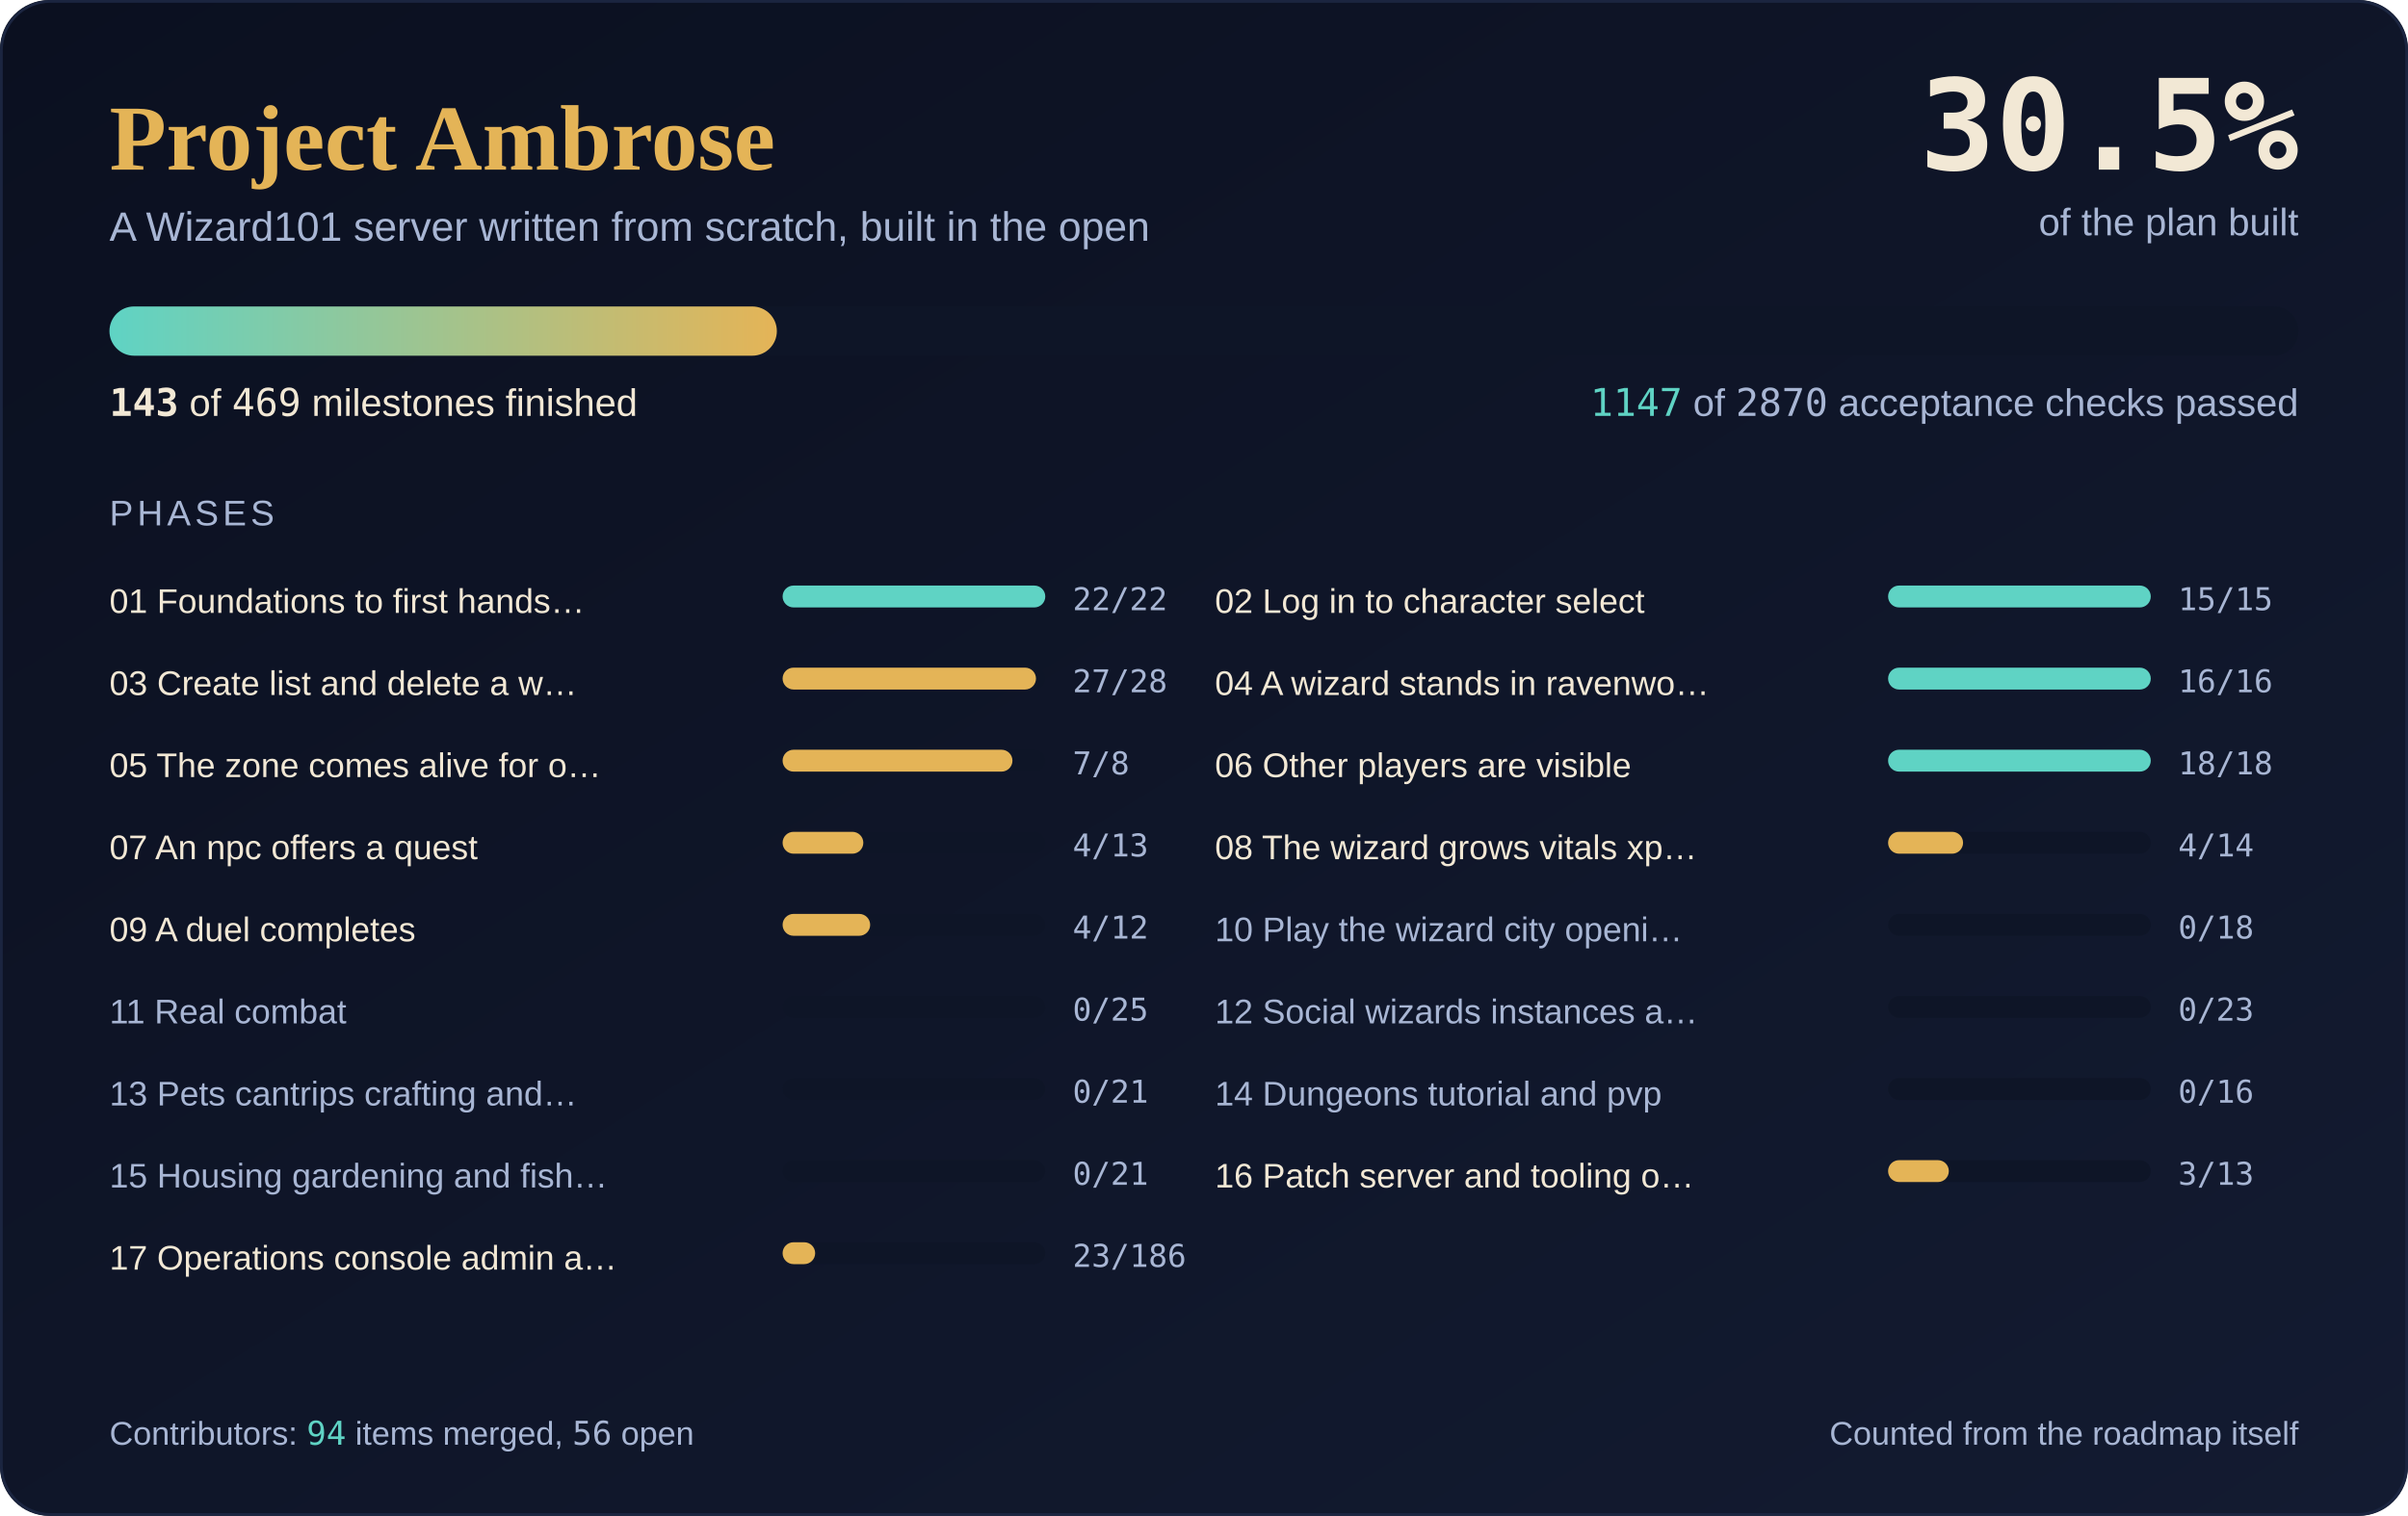
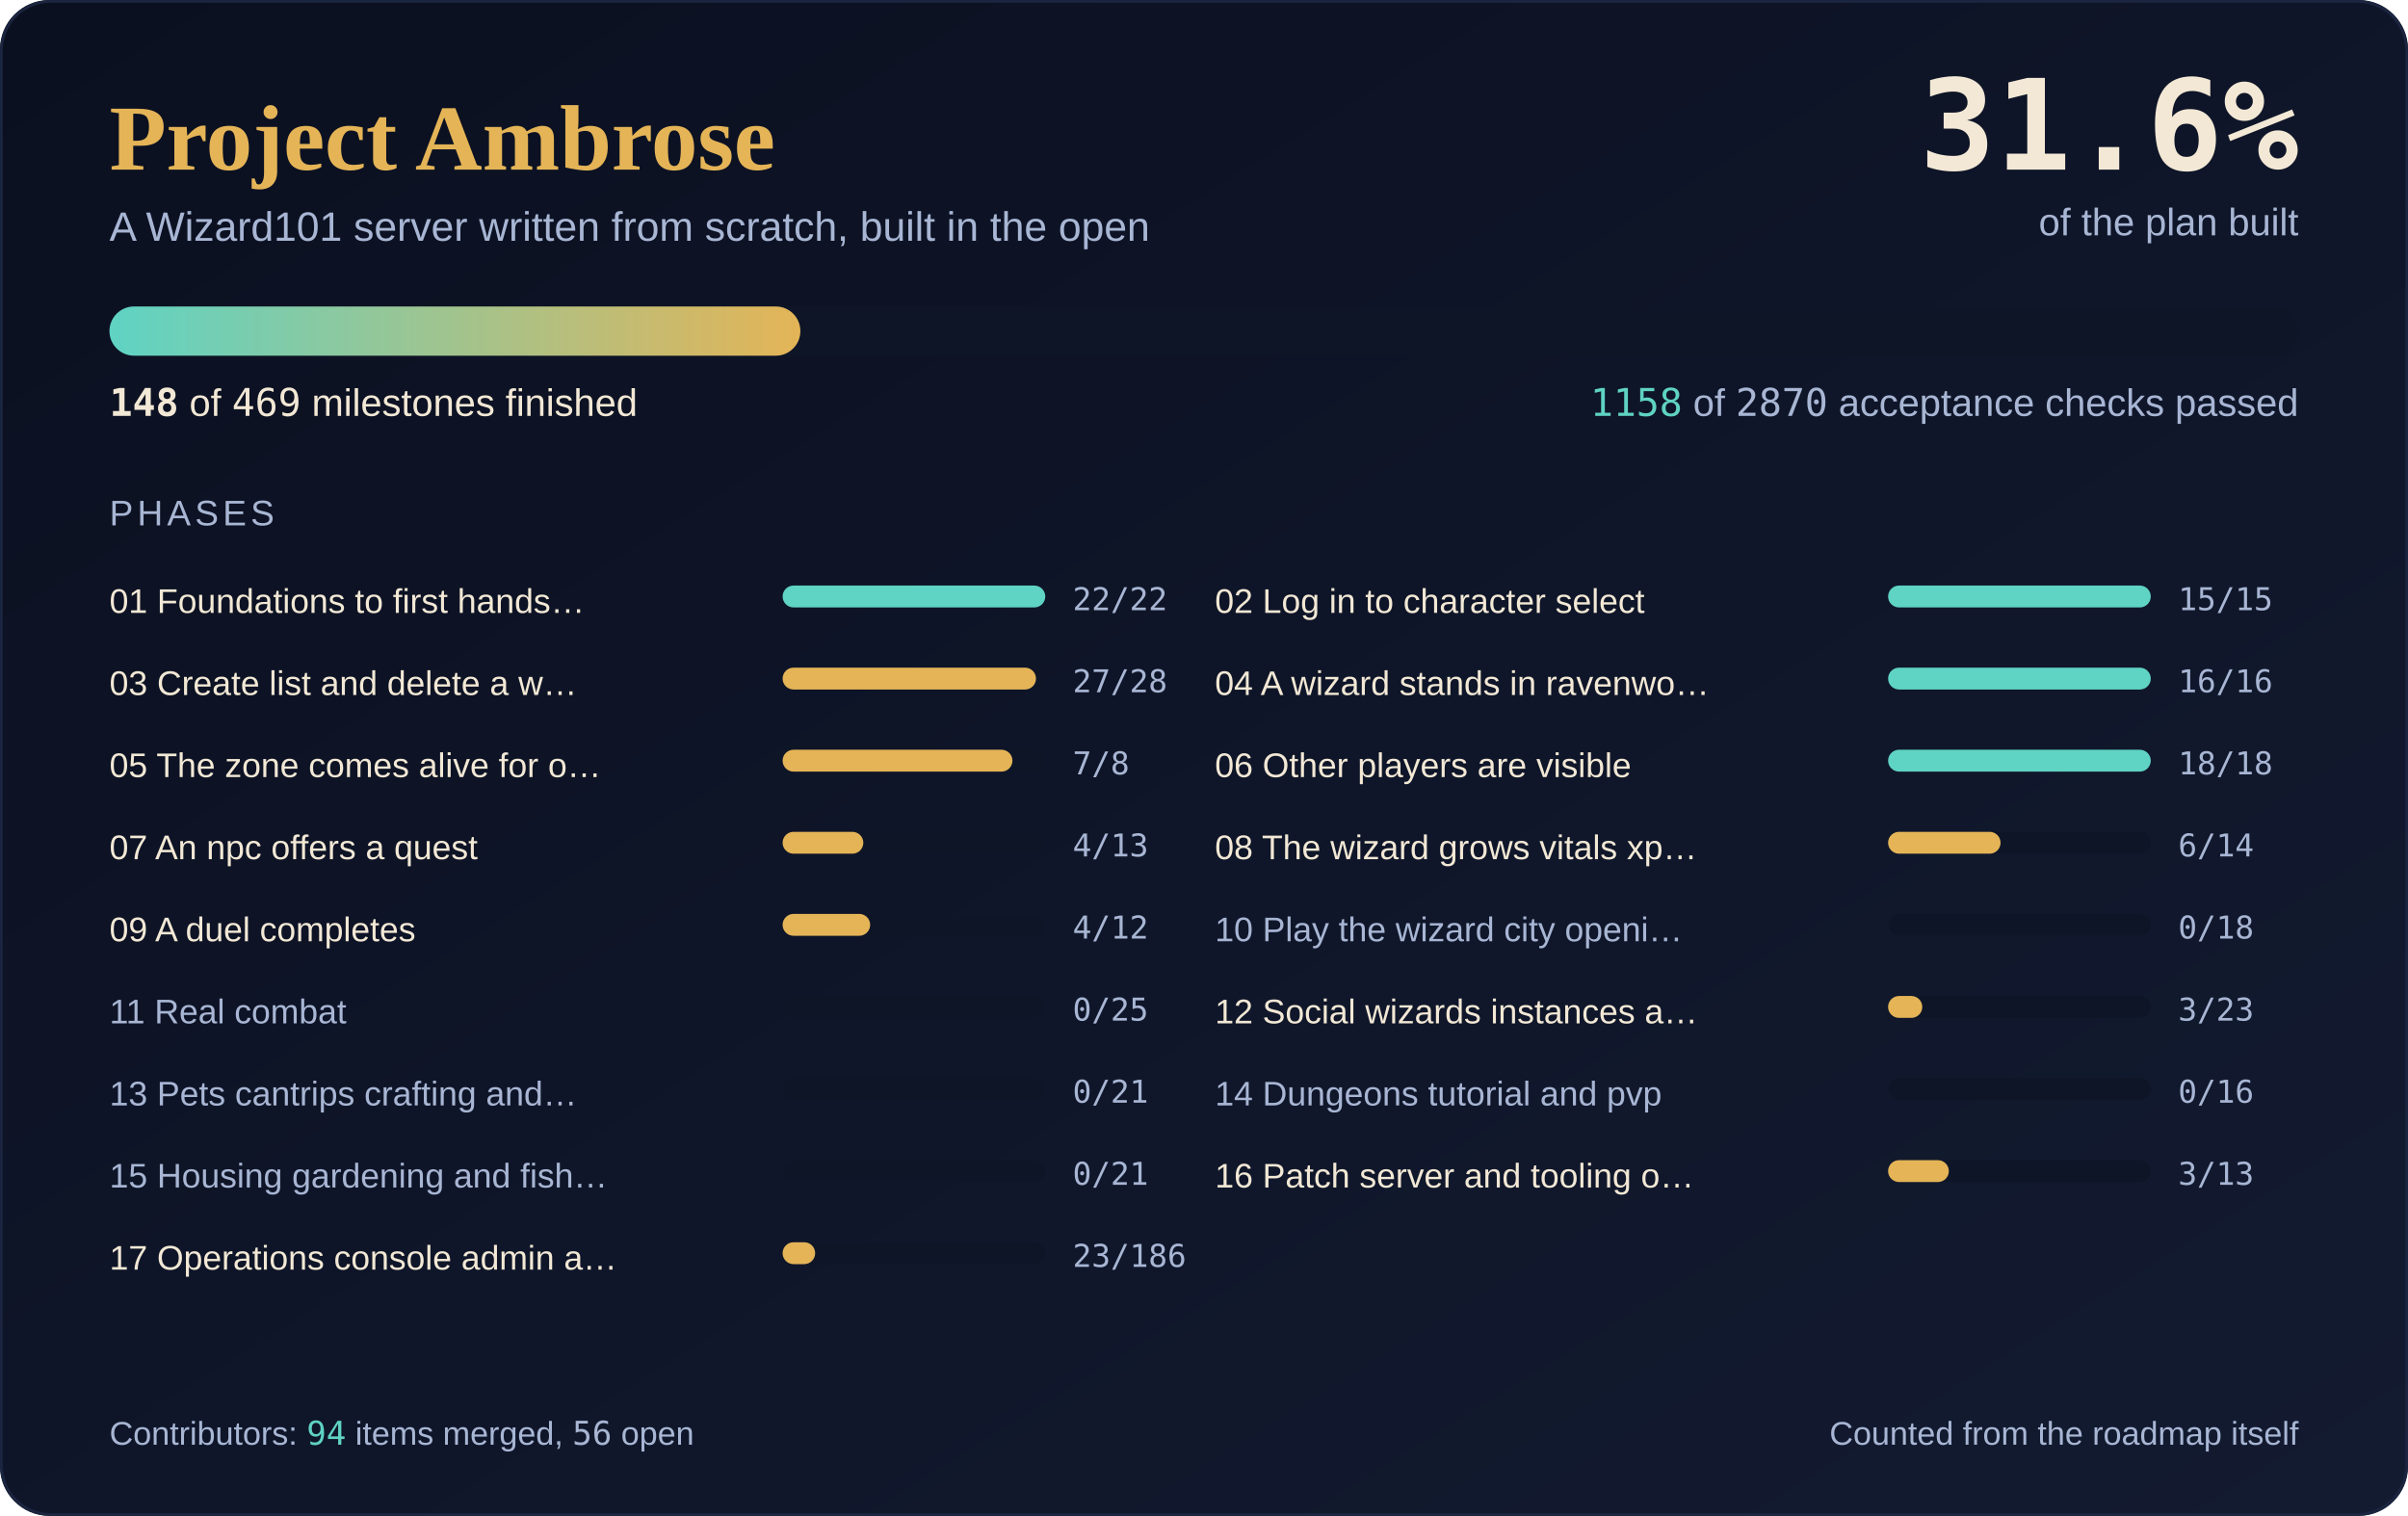
- <svg xmlns="http://www.w3.org/2000/svg" width="880" height="554" viewBox="0 0 880 554" role="img" aria-label="Project Ambrose progress: 143 of 469 milestones complete, 30.5 percent">
+ <svg xmlns="http://www.w3.org/2000/svg" width="880" height="554" viewBox="0 0 880 554" role="img" aria-label="Project Ambrose progress: 148 of 469 milestones complete, 31.6 percent">
  <defs>
    <linearGradient id="sky" x1="0" y1="0" x2="1" y2="1">
      <stop offset="0" stop-color="#0B1020" />
      <stop offset="1" stop-color="#131B31" />
    </linearGradient>
    <linearGradient id="fill" x1="0" y1="0" x2="1" y2="0">
      <stop offset="0" stop-color="#5FD3C4" />
      <stop offset="1" stop-color="#E4B457" />
    </linearGradient>
  </defs>
  <rect width="880" height="554" rx="18" fill="url(#sky)" />
  <rect x="0.5" y="0.5" width="879" height="553" rx="18" fill="none" stroke="#1B2540" />
  <text x="40" y="62" font-family="'Cormorant Garamond', Georgia, 'Times New Roman', serif" font-size="34" font-weight="600" fill="#E4B457">Project Ambrose</text>
  <text x="40" y="88" font-family="Karla, 'Segoe UI', 'Helvetica Neue', Arial, sans-serif" font-size="15" fill="#A8B6D4">A Wizard101 server written from scratch, built in the open</text>
-   <text x="840" y="62" text-anchor="end" font-family="'JetBrains Mono', Consolas, 'DejaVu Sans Mono', monospace" font-size="46" font-weight="700" fill="#F2E8D5">30.5%</text>
+   <text x="840" y="62" text-anchor="end" font-family="'JetBrains Mono', Consolas, 'DejaVu Sans Mono', monospace" font-size="46" font-weight="700" fill="#F2E8D5">31.6%</text>
  <text x="840" y="86" text-anchor="end" font-family="Karla, 'Segoe UI', 'Helvetica Neue', Arial, sans-serif" font-size="14" fill="#A8B6D4">of the plan built</text>
  <rect x="40" y="112" width="800" height="18" rx="9.0" fill="#0E1527" />
-   <rect x="40" y="112" width="243.9" height="18" rx="9.0" fill="url(#fill)" />
+   <rect x="40" y="112" width="252.5" height="18" rx="9.0" fill="url(#fill)" />
  <text x="40" y="152" font-family="Karla, 'Segoe UI', 'Helvetica Neue', Arial, sans-serif" font-size="14" fill="#F2E8D5">
-     <tspan font-family="'JetBrains Mono', Consolas, 'DejaVu Sans Mono', monospace" font-weight="700">143</tspan> of <tspan font-family="'JetBrains Mono', Consolas, 'DejaVu Sans Mono', monospace">469</tspan> milestones finished</text>
+     <tspan font-family="'JetBrains Mono', Consolas, 'DejaVu Sans Mono', monospace" font-weight="700">148</tspan> of <tspan font-family="'JetBrains Mono', Consolas, 'DejaVu Sans Mono', monospace">469</tspan> milestones finished</text>
  <text x="840" y="152" text-anchor="end" font-family="Karla, 'Segoe UI', 'Helvetica Neue', Arial, sans-serif" font-size="14" fill="#A8B6D4">
-     <tspan font-family="'JetBrains Mono', Consolas, 'DejaVu Sans Mono', monospace" fill="#5FD3C4">1147</tspan> of <tspan font-family="'JetBrains Mono', Consolas, 'DejaVu Sans Mono', monospace">2870</tspan> acceptance checks passed</text>
+     <tspan font-family="'JetBrains Mono', Consolas, 'DejaVu Sans Mono', monospace" fill="#5FD3C4">1158</tspan> of <tspan font-family="'JetBrains Mono', Consolas, 'DejaVu Sans Mono', monospace">2870</tspan> acceptance checks passed</text>
  <text x="40" y="192" font-family="Karla, 'Segoe UI', 'Helvetica Neue', Arial, sans-serif" font-size="13" fill="#A8B6D4" letter-spacing="1.5">PHASES</text>
  <text x="40" y="224" font-family="Karla, 'Segoe UI', 'Helvetica Neue', Arial, sans-serif" font-size="12.5" fill="#F2E8D5">01 Foundations to first hands…</text>
  <rect x="286" y="214" width="96" height="8" rx="4.0" fill="#0E1527" />
  <rect x="286" y="214" width="96.0" height="8" rx="4.0" fill="#5FD3C4" />
  <text x="392" y="223" font-family="'JetBrains Mono', Consolas, 'DejaVu Sans Mono', monospace" font-size="11.5" fill="#A8B6D4">22/22</text>
  <text x="444" y="224" font-family="Karla, 'Segoe UI', 'Helvetica Neue', Arial, sans-serif" font-size="12.5" fill="#F2E8D5">02 Log in to character select</text>
  <rect x="690" y="214" width="96" height="8" rx="4.0" fill="#0E1527" />
  <rect x="690" y="214" width="96.0" height="8" rx="4.0" fill="#5FD3C4" />
  <text x="796" y="223" font-family="'JetBrains Mono', Consolas, 'DejaVu Sans Mono', monospace" font-size="11.5" fill="#A8B6D4">15/15</text>
  <text x="40" y="254" font-family="Karla, 'Segoe UI', 'Helvetica Neue', Arial, sans-serif" font-size="12.5" fill="#F2E8D5">03 Create list and delete a w…</text>
  <rect x="286" y="244" width="96" height="8" rx="4.0" fill="#0E1527" />
  <rect x="286" y="244" width="92.6" height="8" rx="4.0" fill="#E4B457" />
  <text x="392" y="253" font-family="'JetBrains Mono', Consolas, 'DejaVu Sans Mono', monospace" font-size="11.5" fill="#A8B6D4">27/28</text>
  <text x="444" y="254" font-family="Karla, 'Segoe UI', 'Helvetica Neue', Arial, sans-serif" font-size="12.5" fill="#F2E8D5">04 A wizard stands in ravenwo…</text>
  <rect x="690" y="244" width="96" height="8" rx="4.0" fill="#0E1527" />
  <rect x="690" y="244" width="96.0" height="8" rx="4.0" fill="#5FD3C4" />
  <text x="796" y="253" font-family="'JetBrains Mono', Consolas, 'DejaVu Sans Mono', monospace" font-size="11.5" fill="#A8B6D4">16/16</text>
  <text x="40" y="284" font-family="Karla, 'Segoe UI', 'Helvetica Neue', Arial, sans-serif" font-size="12.5" fill="#F2E8D5">05 The zone comes alive for o…</text>
  <rect x="286" y="274" width="96" height="8" rx="4.0" fill="#0E1527" />
  <rect x="286" y="274" width="84.0" height="8" rx="4.0" fill="#E4B457" />
  <text x="392" y="283" font-family="'JetBrains Mono', Consolas, 'DejaVu Sans Mono', monospace" font-size="11.5" fill="#A8B6D4">7/8</text>
  <text x="444" y="284" font-family="Karla, 'Segoe UI', 'Helvetica Neue', Arial, sans-serif" font-size="12.5" fill="#F2E8D5">06 Other players are visible</text>
  <rect x="690" y="274" width="96" height="8" rx="4.0" fill="#0E1527" />
  <rect x="690" y="274" width="96.0" height="8" rx="4.0" fill="#5FD3C4" />
  <text x="796" y="283" font-family="'JetBrains Mono', Consolas, 'DejaVu Sans Mono', monospace" font-size="11.5" fill="#A8B6D4">18/18</text>
  <text x="40" y="314" font-family="Karla, 'Segoe UI', 'Helvetica Neue', Arial, sans-serif" font-size="12.5" fill="#F2E8D5">07 An npc offers a quest</text>
  <rect x="286" y="304" width="96" height="8" rx="4.0" fill="#0E1527" />
  <rect x="286" y="304" width="29.5" height="8" rx="4.0" fill="#E4B457" />
  <text x="392" y="313" font-family="'JetBrains Mono', Consolas, 'DejaVu Sans Mono', monospace" font-size="11.5" fill="#A8B6D4">4/13</text>
  <text x="444" y="314" font-family="Karla, 'Segoe UI', 'Helvetica Neue', Arial, sans-serif" font-size="12.5" fill="#F2E8D5">08 The wizard grows vitals xp…</text>
  <rect x="690" y="304" width="96" height="8" rx="4.0" fill="#0E1527" />
-   <rect x="690" y="304" width="27.4" height="8" rx="4.0" fill="#E4B457" />
-   <text x="796" y="313" font-family="'JetBrains Mono', Consolas, 'DejaVu Sans Mono', monospace" font-size="11.5" fill="#A8B6D4">4/14</text>
+   <rect x="690" y="304" width="41.1" height="8" rx="4.0" fill="#E4B457" />
+   <text x="796" y="313" font-family="'JetBrains Mono', Consolas, 'DejaVu Sans Mono', monospace" font-size="11.5" fill="#A8B6D4">6/14</text>
  <text x="40" y="344" font-family="Karla, 'Segoe UI', 'Helvetica Neue', Arial, sans-serif" font-size="12.5" fill="#F2E8D5">09 A duel completes</text>
  <rect x="286" y="334" width="96" height="8" rx="4.0" fill="#0E1527" />
  <rect x="286" y="334" width="32.0" height="8" rx="4.0" fill="#E4B457" />
  <text x="392" y="343" font-family="'JetBrains Mono', Consolas, 'DejaVu Sans Mono', monospace" font-size="11.5" fill="#A8B6D4">4/12</text>
  <text x="444" y="344" font-family="Karla, 'Segoe UI', 'Helvetica Neue', Arial, sans-serif" font-size="12.5" fill="#A8B6D4">10 Play the wizard city openi…</text>
  <rect x="690" y="334" width="96" height="8" rx="4.0" fill="#0E1527" />
  <text x="796" y="343" font-family="'JetBrains Mono', Consolas, 'DejaVu Sans Mono', monospace" font-size="11.5" fill="#A8B6D4">0/18</text>
  <text x="40" y="374" font-family="Karla, 'Segoe UI', 'Helvetica Neue', Arial, sans-serif" font-size="12.5" fill="#A8B6D4">11 Real combat</text>
  <rect x="286" y="364" width="96" height="8" rx="4.0" fill="#0E1527" />
  <text x="392" y="373" font-family="'JetBrains Mono', Consolas, 'DejaVu Sans Mono', monospace" font-size="11.5" fill="#A8B6D4">0/25</text>
-   <text x="444" y="374" font-family="Karla, 'Segoe UI', 'Helvetica Neue', Arial, sans-serif" font-size="12.5" fill="#A8B6D4">12 Social wizards instances a…</text>
+   <text x="444" y="374" font-family="Karla, 'Segoe UI', 'Helvetica Neue', Arial, sans-serif" font-size="12.5" fill="#F2E8D5">12 Social wizards instances a…</text>
  <rect x="690" y="364" width="96" height="8" rx="4.0" fill="#0E1527" />
-   <text x="796" y="373" font-family="'JetBrains Mono', Consolas, 'DejaVu Sans Mono', monospace" font-size="11.5" fill="#A8B6D4">0/23</text>
+   <rect x="690" y="364" width="12.5" height="8" rx="4.0" fill="#E4B457" />
+   <text x="796" y="373" font-family="'JetBrains Mono', Consolas, 'DejaVu Sans Mono', monospace" font-size="11.5" fill="#A8B6D4">3/23</text>
  <text x="40" y="404" font-family="Karla, 'Segoe UI', 'Helvetica Neue', Arial, sans-serif" font-size="12.5" fill="#A8B6D4">13 Pets cantrips crafting and…</text>
  <rect x="286" y="394" width="96" height="8" rx="4.0" fill="#0E1527" />
  <text x="392" y="403" font-family="'JetBrains Mono', Consolas, 'DejaVu Sans Mono', monospace" font-size="11.5" fill="#A8B6D4">0/21</text>
  <text x="444" y="404" font-family="Karla, 'Segoe UI', 'Helvetica Neue', Arial, sans-serif" font-size="12.5" fill="#A8B6D4">14 Dungeons tutorial and pvp</text>
  <rect x="690" y="394" width="96" height="8" rx="4.0" fill="#0E1527" />
  <text x="796" y="403" font-family="'JetBrains Mono', Consolas, 'DejaVu Sans Mono', monospace" font-size="11.5" fill="#A8B6D4">0/16</text>
  <text x="40" y="434" font-family="Karla, 'Segoe UI', 'Helvetica Neue', Arial, sans-serif" font-size="12.5" fill="#A8B6D4">15 Housing gardening and fish…</text>
  <rect x="286" y="424" width="96" height="8" rx="4.0" fill="#0E1527" />
  <text x="392" y="433" font-family="'JetBrains Mono', Consolas, 'DejaVu Sans Mono', monospace" font-size="11.5" fill="#A8B6D4">0/21</text>
  <text x="444" y="434" font-family="Karla, 'Segoe UI', 'Helvetica Neue', Arial, sans-serif" font-size="12.5" fill="#F2E8D5">16 Patch server and tooling o…</text>
  <rect x="690" y="424" width="96" height="8" rx="4.0" fill="#0E1527" />
  <rect x="690" y="424" width="22.2" height="8" rx="4.0" fill="#E4B457" />
  <text x="796" y="433" font-family="'JetBrains Mono', Consolas, 'DejaVu Sans Mono', monospace" font-size="11.5" fill="#A8B6D4">3/13</text>
  <text x="40" y="464" font-family="Karla, 'Segoe UI', 'Helvetica Neue', Arial, sans-serif" font-size="12.5" fill="#F2E8D5">17 Operations console admin a…</text>
  <rect x="286" y="454" width="96" height="8" rx="4.0" fill="#0E1527" />
  <rect x="286" y="454" width="11.9" height="8" rx="4.0" fill="#E4B457" />
  <text x="392" y="463" font-family="'JetBrains Mono', Consolas, 'DejaVu Sans Mono', monospace" font-size="11.5" fill="#A8B6D4">23/186</text>
  <text x="40" y="528" font-family="Karla, 'Segoe UI', 'Helvetica Neue', Arial, sans-serif" font-size="12" fill="#A8B6D4">Contributors: <tspan font-family="'JetBrains Mono', Consolas, 'DejaVu Sans Mono', monospace" fill="#5FD3C4">94</tspan> items merged, <tspan font-family="'JetBrains Mono', Consolas, 'DejaVu Sans Mono', monospace">56</tspan> open</text>
  <text x="840" y="528" text-anchor="end" font-family="Karla, 'Segoe UI', 'Helvetica Neue', Arial, sans-serif" font-size="12" fill="#A8B6D4">Counted from the roadmap itself</text>
</svg>
